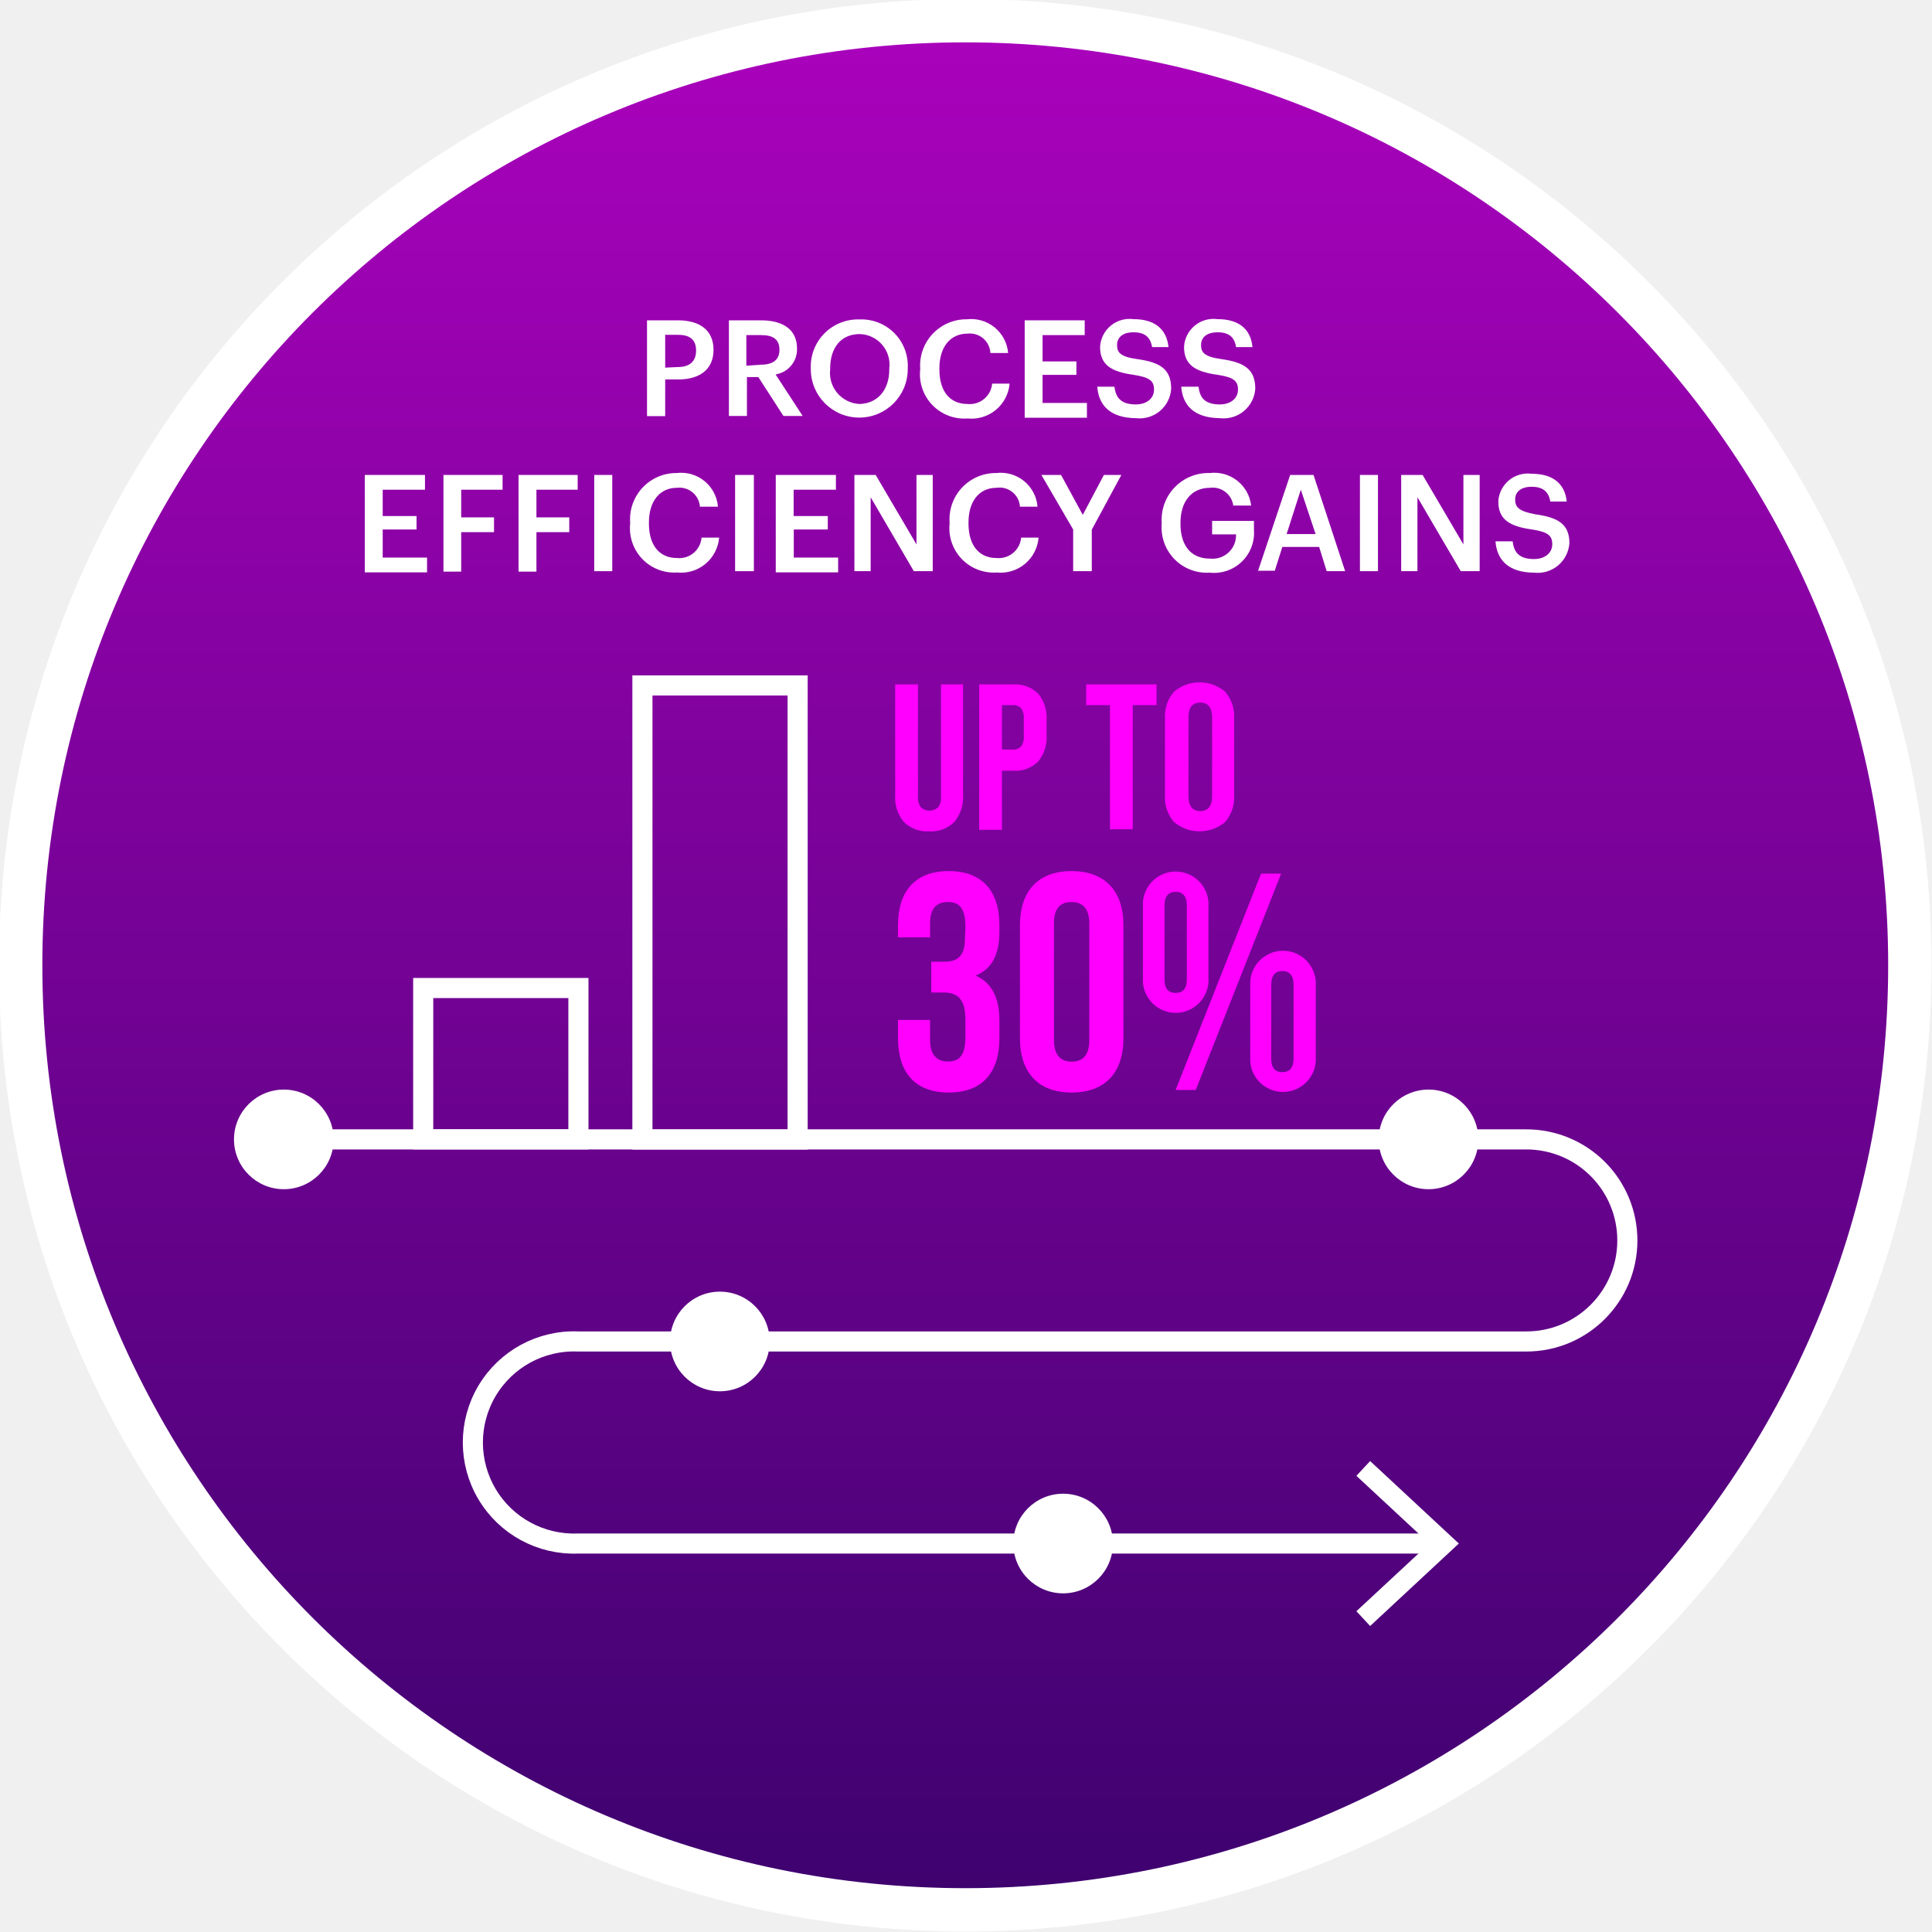
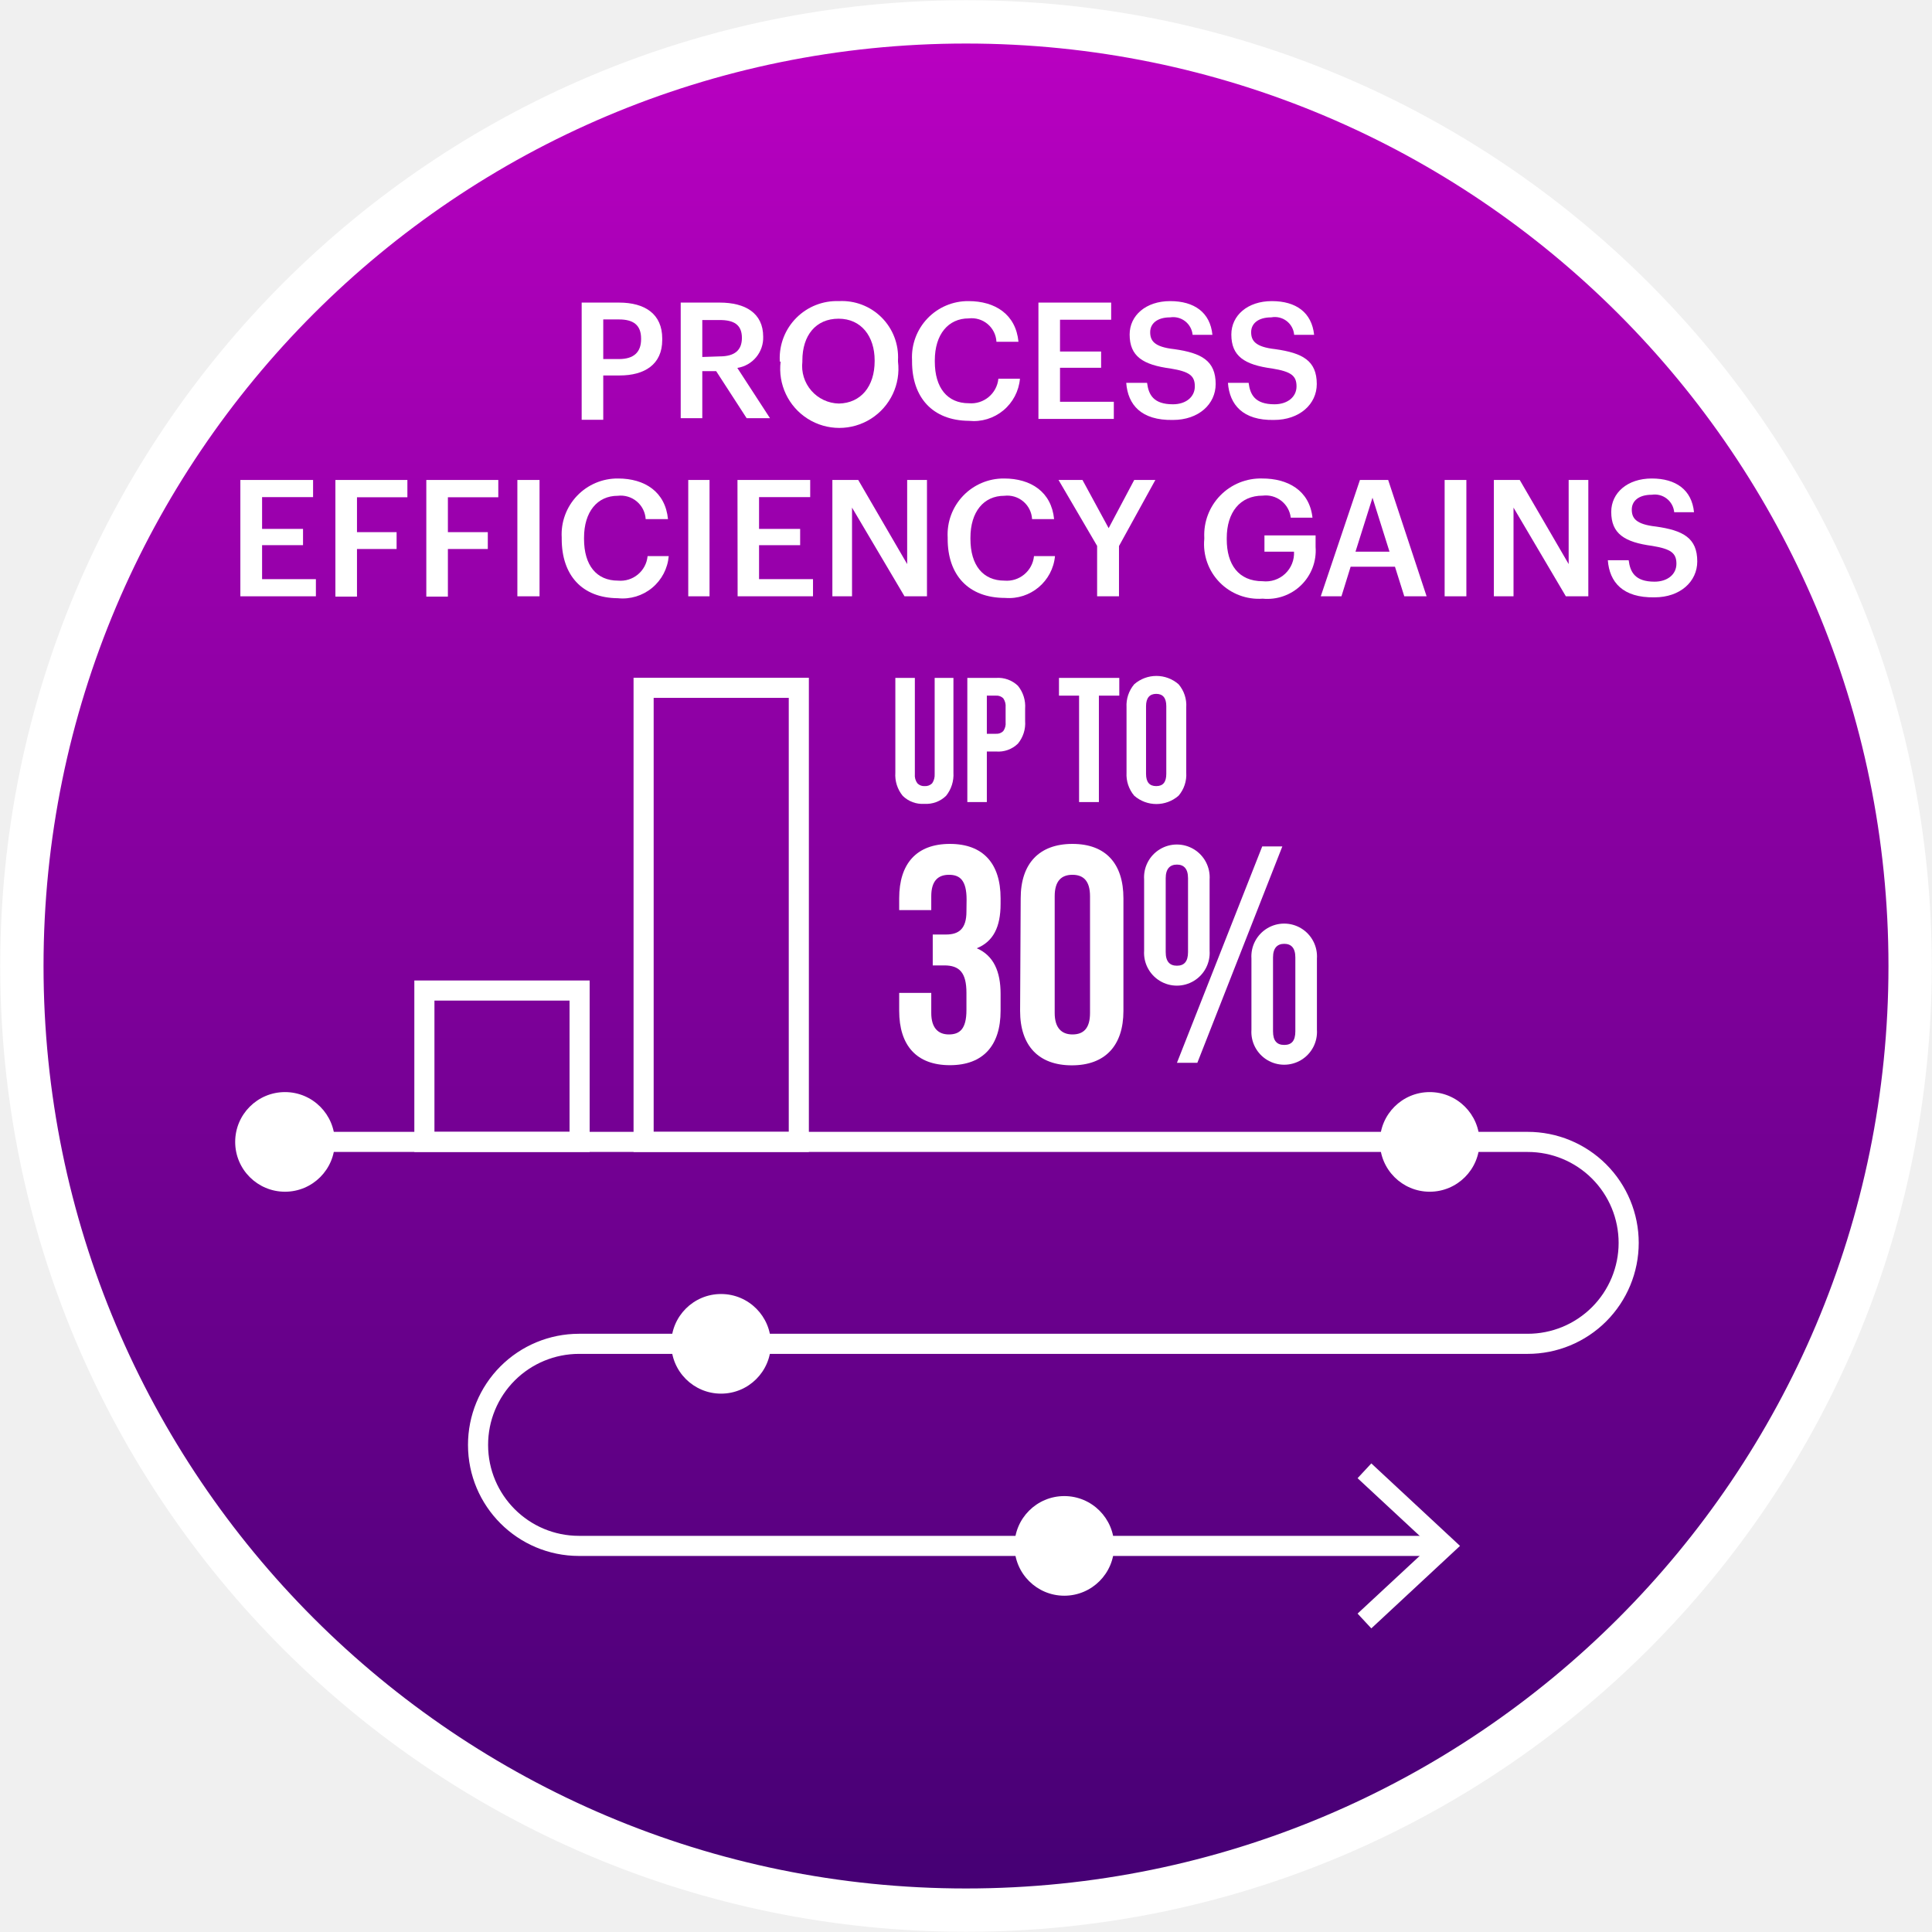
<svg xmlns="http://www.w3.org/2000/svg" width="130.7" height="130.7" viewBox="0 0 130.7 130.7">
  <defs>
-     <linearGradient id="a" x1="65.3" y1="1077.2" x2="65.3" y2="949.4" gradientTransform="translate(0 -948)" gradientUnits="userSpaceOnUse">
-       <stop offset="0" stop-color="#3d026e" />
-       <stop offset="1" stop-color="#aa02bc" />
+     <linearGradient id="a" x1="65.35" y1="129.22" x2="65.35" y2="1.48" gradientUnits="userSpaceOnUse">
+       <stop offset="0" stop-color="#440073" />
+       <stop offset="1" stop-color="#ba00c2" />
    </linearGradient>
  </defs>
-   <circle cx="65.3" cy="65.3" r="63.9" stroke="#fff" stroke-miterlimit="10" stroke-width="2.93" fill="url(#a)" />
-   <path d="M43.77,21.67h2.09c1.46,0,2.41.65,2.41,2v0c0,1.37-1,2-2.38,2H45v2.48H43.77Zm2.09,3.16c.8,0,1.23-.39,1.23-1.11v0c0-.77-.45-1.07-1.23-1.07H45v2.22Z" fill="#fff" />
-   <path d="M49.31,21.67h2.18c1.43,0,2.43.59,2.43,1.91v0a1.72,1.72,0,0,1-1.45,1.75l1.83,2.81H53l-1.7-2.63h-.77v2.63H49.31Zm2.18,3c.81,0,1.24-.34,1.24-1v0c0-.74-.46-1-1.24-1h-1v2.07Z" fill="#fff" />
-   <path d="M54.85,25v-.08a3.19,3.19,0,0,1,3.29-3.31,3.14,3.14,0,0,1,3.27,3.29v.07a3.28,3.28,0,1,1-6.56,0Zm5.31,0v-.07a2.07,2.07,0,0,0-2-2.33c-1.27,0-2,.93-2,2.33V25a2.1,2.1,0,0,0,2,2.33C59.39,27.29,60.16,26.36,60.16,25Z" fill="#fff" />
-   <path d="M62.25,25v-.08a3.13,3.13,0,0,1,3.16-3.32,2.51,2.51,0,0,1,2.79,2.28H67a1.39,1.39,0,0,0-1.55-1.31c-1.15,0-1.9.89-1.9,2.34V25c0,1.46.7,2.33,1.9,2.33a1.52,1.52,0,0,0,1.67-1.38h1.18a2.59,2.59,0,0,1-2.85,2.36A3,3,0,0,1,62.25,25Z" fill="#fff" />
-   <path d="M69.32,21.67h4.06v1H70.53v1.78h2.29v.91H70.53v1.9h3v1H69.32Z" fill="#fff" />
-   <path d="M74.23,26.16h1.16c.09.65.35,1.2,1.45,1.2.72,0,1.23-.4,1.23-1s-.3-.83-1.36-1c-1.55-.21-2.29-.68-2.29-1.9a2,2,0,0,1,2.26-1.87c1.4,0,2.24.64,2.37,1.89H77.94c-.12-.69-.51-1-1.26-1s-1.11.36-1.11.86.21.79,1.34.95c1.53.21,2.32.65,2.32,2a2.14,2.14,0,0,1-2.39,2C75.07,28.27,74.32,27.39,74.23,26.16Z" fill="#fff" />
-   <path d="M79.91,26.16h1.17c.08.65.34,1.2,1.44,1.2.72,0,1.23-.4,1.23-1s-.3-.83-1.35-1c-1.56-.21-2.3-.68-2.3-1.9a2,2,0,0,1,2.27-1.87c1.4,0,2.24.64,2.36,1.89H83.62c-.11-.69-.5-1-1.25-1s-1.12.36-1.12.86.22.79,1.35.95c1.52.21,2.32.65,2.32,2a2.15,2.15,0,0,1-2.4,2C80.75,28.27,80,27.39,79.91,26.16Z" fill="#fff" />
-   <path d="M24.68,32.13h4.07v1H25.89v1.78h2.29v.91H25.89v1.9h3v1H24.68Z" fill="#fff" />
-   <path d="M30,32.13h4v1H31.2V35h2.22V36H31.2v2.67H30Z" fill="#fff" />
-   <path d="M35.08,32.13h4v1H36.29V35h2.22V36H36.29v2.67H35.08Z" fill="#fff" />
-   <path d="M40.2,32.13h1.22v6.51H40.2Z" fill="#fff" />
-   <path d="M42.63,35.43v-.08A3.13,3.13,0,0,1,45.78,32a2.5,2.5,0,0,1,2.79,2.28H47.35A1.39,1.39,0,0,0,45.79,33c-1.14,0-1.89.89-1.89,2.34v.08c0,1.46.7,2.33,1.9,2.33a1.51,1.51,0,0,0,1.66-1.38h1.19a2.59,2.59,0,0,1-2.85,2.36A3,3,0,0,1,42.63,35.43Z" fill="#fff" />
-   <path d="M49.73,32.13H51v6.51H49.73Z" fill="#fff" />
-   <path d="M52.48,32.13h4.07v1H53.69v1.78H56v.91h-2.3v1.9h3v1H52.48Z" fill="#fff" />
-   <path d="M57.8,32.13h1.44L62,36.83v-4.7h1.1v6.51H61.82l-2.92-5v5H57.8Z" fill="#fff" />
-   <path d="M64.24,35.43v-.08A3.13,3.13,0,0,1,67.4,32a2.5,2.5,0,0,1,2.79,2.28H69A1.38,1.38,0,0,0,67.41,33c-1.15,0-1.89.89-1.89,2.34v.08c0,1.46.7,2.33,1.9,2.33a1.52,1.52,0,0,0,1.66-1.38h1.18a2.58,2.58,0,0,1-2.84,2.36A3,3,0,0,1,64.24,35.43Z" fill="#fff" />
-   <path d="M72.6,35.82l-2.15-3.69h1.33l1.47,2.7,1.43-2.7h1.18l-2,3.7v2.81H72.6Z" fill="#fff" />
-   <path d="M78.59,35.43v-.08A3.16,3.16,0,0,1,81.84,32a2.51,2.51,0,0,1,2.8,2.2H83.43A1.4,1.4,0,0,0,81.86,33c-1.27,0-2,.94-2,2.37v.07c0,1.4.65,2.35,2,2.35a1.59,1.59,0,0,0,1.76-1.64H82v-.91h2.83v.6a2.71,2.71,0,0,1-3,2.9A3.06,3.06,0,0,1,78.59,35.43Z" fill="#fff" />
-   <path d="M87.28,32.13h1.58L91,38.64H89.75L89.24,37H86.75l-.51,1.61H85.11Zm-.24,4H89l-1-3Z" fill="#fff" />
-   <path d="M92,32.13h1.22v6.51H92Z" fill="#fff" />
-   <path d="M94.79,32.13h1.45L99,36.83v-4.7h1.1v6.51H98.82l-2.93-5v5h-1.1Z" fill="#fff" />
-   <path d="M101.17,36.62h1.16c.08.65.35,1.2,1.45,1.2.72,0,1.23-.4,1.23-1s-.3-.83-1.36-1c-1.55-.21-2.29-.69-2.29-1.9a2,2,0,0,1,2.26-1.87c1.4,0,2.24.64,2.37,1.88h-1.11c-.12-.68-.51-1-1.26-1s-1.12.36-1.12.86.22.79,1.35,1c1.53.21,2.32.65,2.32,1.95a2.15,2.15,0,0,1-2.39,2C102,38.73,101.26,37.84,101.17,36.62Z" fill="#fff" />
-   <rect x="28.63" y="66.84" width="10.5" height="10.24" fill="none" stroke="#fff" stroke-miterlimit="10" stroke-width="1.36" />
-   <path d="M19.2,77.08h84.06a6.83,6.83,0,0,1,6.83,6.84h0a6.83,6.83,0,0,1-6.83,6.83H39.09a6.84,6.84,0,1,0,0,13.67H97.21" fill="none" stroke="#fff" stroke-miterlimit="10" stroke-width="1.36" />
-   <polygon points="92.69 110 91.76 109 96.69 104.42 91.76 99.84 92.69 98.84 98.69 104.42 92.69 110" fill="#fff" />
-   <circle cx="19.2" cy="77.08" r="3.37" fill="#fff" />
-   <circle cx="96.64" cy="77.08" r="3.37" fill="#fff" />
-   <circle cx="71.92" cy="104.42" r="3.37" fill="#fff" />
-   <circle cx="48.7" cy="90.75" r="3.37" fill="#fff" />
-   <rect x="43.46" y="46.37" width="10.5" height="30.72" fill="none" stroke="#fff" stroke-miterlimit="10" stroke-width="1.36" />
-   <path d="M61.14,55.6a2.58,2.58,0,0,1-.58-1.82V46.3H62.1v7.59a1.06,1.06,0,0,0,.2.73.87.87,0,0,0,1.16,0,1.06,1.06,0,0,0,.2-.73V46.3h1.49v7.48a2.59,2.59,0,0,1-.59,1.82,2.19,2.19,0,0,1-1.71.64A2.22,2.22,0,0,1,61.14,55.6Z" fill="#f0f" />
-   <path d="M66.24,46.3h2.27a2.25,2.25,0,0,1,1.72.62,2.56,2.56,0,0,1,.57,1.8v1a2.56,2.56,0,0,1-.57,1.8,2.21,2.21,0,0,1-1.72.62h-.73v4H66.24Zm2.27,4.41a.74.74,0,0,0,.57-.21,1.1,1.1,0,0,0,.18-.71V48.62a1.1,1.1,0,0,0-.18-.71.74.74,0,0,0-.57-.21h-.73v3Z" fill="#f0f" />
-   <path d="M75.09,47.7H73.48V46.3h4.76v1.4H76.63v8.4H75.09Z" fill="#f0f" />
-   <path d="M79.41,55.6a2.58,2.58,0,0,1-.6-1.82V48.62a2.58,2.58,0,0,1,.6-1.82,2.69,2.69,0,0,1,3.48,0,2.58,2.58,0,0,1,.6,1.82v5.16a2.58,2.58,0,0,1-.6,1.82,2.69,2.69,0,0,1-3.48,0ZM82,53.87V48.53c0-.65-.27-1-.8-1s-.8.32-.8,1v5.34c0,.65.27,1,.8,1S82,54.52,82,53.87Z" fill="#f0f" />
-   <path d="M65.31,62.69c0-1.31-.46-1.67-1.19-1.67s-1.2.4-1.2,1.44v.95H60.75v-.8c0-2.34,1.17-3.68,3.43-3.68s3.43,1.34,3.43,3.68V63c0,1.57-.5,2.55-1.61,3,1.15.5,1.61,1.59,1.61,3.08v1.15c0,2.34-1.17,3.68-3.43,3.68s-3.43-1.34-3.43-3.68V69h2.17v1.36c0,1,.46,1.45,1.2,1.45s1.19-.36,1.19-1.66V69c0-1.36-.46-1.86-1.51-1.86H63V65.06h.9c.86,0,1.38-.38,1.38-1.55Z" fill="#f0f" />
-   <path d="M69,62.61c0-2.34,1.23-3.68,3.49-3.68S76,60.27,76,62.61v7.62c0,2.34-1.24,3.68-3.5,3.68S69,72.57,69,70.23Zm2.3,7.76c0,1,.46,1.45,1.19,1.45s1.2-.4,1.2-1.45V62.46c0-1-.46-1.44-1.2-1.44s-1.19.4-1.19,1.44Z" fill="#f0f" />
-   <path d="M77.32,61.33a2.22,2.22,0,1,1,4.43,0v4.82a2.22,2.22,0,1,1-4.43,0Zm1.46,4.92c0,.65.27.92.75.92s.76-.27.76-.92v-5c0-.65-.3-.92-.76-.92s-.75.27-.75.92Zm6.53-7.15h1.36L80.89,73.74H79.53Zm-.73,7.59a2.22,2.22,0,1,1,4.43,0V71.5a2.22,2.22,0,1,1-4.43,0ZM86,71.61c0,.64.27.92.75.92s.76-.28.76-.92v-5c0-.65-.3-.92-.76-.92s-.75.27-.75.92Z" fill="#f0f" />
+   <circle cx="65.35" cy="65.35" r="63.87" stroke="#fff" stroke-miterlimit="10" stroke-width="2.93" fill="url(#a)" />
+   <path d="M39.35,20.47h2.53c1.76,0,2.92.78,2.92,2.43V23c0,1.66-1.2,2.4-2.88,2.4H40.81v3H39.35Zm2.53,3.82c1,0,1.49-.47,1.49-1.34V22.9c0-.93-.55-1.29-1.49-1.29H40.81v2.68Z" fill="#fff" />
+   <path d="M46.05,20.47h2.64c1.73,0,2.94.71,2.94,2.31v0a2.07,2.07,0,0,1-1.75,2.11l2.21,3.4H50.51l-2.06-3.18h-.94v3.18H46.05Zm2.64,3.64c1,0,1.5-.41,1.5-1.25v0c0-.91-.56-1.21-1.5-1.21H47.51v2.5Z" fill="#fff" />
+   <path d="M52.75,24.46v-.09a3.86,3.86,0,0,1,4-4,3.8,3.8,0,0,1,4,4v.09a4,4,0,1,1-7.94,0Zm6.42,0v-.08c0-1.62-.9-2.82-2.44-2.82s-2.45,1.13-2.45,2.83v.08a2.54,2.54,0,0,0,2.47,2.83C58.24,27.27,59.17,26.14,59.17,24.43Z" fill="#fff" />
+   <path d="M61.7,24.46v-.09a3.79,3.79,0,0,1,3.82-4c1.81,0,3.2.9,3.38,2.75H67.41a1.68,1.68,0,0,0-1.88-1.58c-1.38,0-2.29,1.08-2.29,2.84v.08c0,1.78.85,2.82,2.3,2.82a1.85,1.85,0,0,0,2-1.66H69a3.14,3.14,0,0,1-3.45,2.85C63.08,28.45,61.7,26.88,61.7,24.46Z" fill="#fff" />
+   <path d="M70.25,20.47h4.92v1.16H71.71v2.15h2.78v1.1H71.71v2.3h3.64v1.16h-5.1Z" fill="#fff" />
+   <path d="M76.19,25.9H77.6c.1.79.42,1.45,1.75,1.45.87,0,1.48-.49,1.48-1.21s-.36-1-1.64-1.21c-1.88-.25-2.77-.83-2.77-2.3,0-1.29,1.1-2.26,2.74-2.26s2.71.77,2.86,2.28H80.68a1.32,1.32,0,0,0-1.52-1.18c-.89,0-1.35.43-1.35,1s.26,1,1.63,1.15c1.84.26,2.8.78,2.8,2.36,0,1.36-1.15,2.43-2.89,2.43C77.2,28.45,76.3,27.38,76.19,25.9Z" fill="#fff" />
+   <path d="M83.07,25.9h1.4c.1.79.42,1.45,1.75,1.45.87,0,1.49-.49,1.49-1.21s-.36-1-1.64-1.21c-1.88-.25-2.77-.83-2.77-2.3,0-1.29,1.1-2.26,2.74-2.26s2.7.77,2.86,2.28H87.55A1.31,1.31,0,0,0,86,21.47c-.9,0-1.36.43-1.36,1s.27,1,1.63,1.15c1.85.26,2.81.78,2.81,2.36,0,1.36-1.16,2.43-2.9,2.43C84.08,28.45,83.18,27.38,83.07,25.9Z" fill="#fff" />
+   <path d="M16.26,32.47h4.92v1.16H17.73v2.15H20.5v1.1H17.73v2.3h3.64v1.16H16.26Z" fill="#fff" />
+   <path d="M22.69,32.47h4.87v1.17H24.15V36h2.68v1.14H24.15v3.22H22.69Z" fill="#fff" />
+   <path d="M28.84,32.47h4.87v1.17H30.3V36H33v1.14H30.3v3.22H28.84Z" fill="#fff" />
+   <path d="M35,32.47H36.5v7.87H35Z" fill="#fff" />
+   <path d="M38,36.46v-.09a3.78,3.78,0,0,1,3.81-4c1.81,0,3.2.9,3.38,2.75H43.68a1.69,1.69,0,0,0-1.89-1.58c-1.38,0-2.28,1.08-2.28,2.84v.08c0,1.78.84,2.82,2.3,2.82a1.84,1.84,0,0,0,2-1.66h1.43a3.13,3.13,0,0,1-3.44,2.85C39.34,40.45,38,38.88,38,36.46Z" fill="#fff" />
+   <path d="M46.56,32.47H48v7.87H46.56Z" fill="#fff" />
+   <path d="M49.89,32.47h4.92v1.16H51.35v2.15h2.78v1.1H51.35v2.3H55v1.16h-5.1Z" fill="#fff" />
+   <path d="M56.31,32.47h1.75l3.31,5.69V32.47h1.34v7.87H61.19l-3.55-6v6H56.31Z" fill="#fff" />
+   <path d="M64.11,36.46v-.09a3.79,3.79,0,0,1,3.82-4c1.8,0,3.2.9,3.38,2.75H69.82a1.68,1.68,0,0,0-1.88-1.58c-1.39,0-2.29,1.08-2.29,2.84v.08c0,1.78.85,2.82,2.3,2.82a1.85,1.85,0,0,0,2-1.66h1.42A3.13,3.13,0,0,1,68,40.45C65.49,40.45,64.11,38.88,64.11,36.46Z" fill="#fff" />
+   <path d="M74.22,36.93l-2.61-4.46h1.62L75,35.73l1.73-3.26h1.43L75.7,36.94v3.4H74.22Z" fill="#fff" />
+   <path d="M81.47,36.46v-.09a3.82,3.82,0,0,1,3.93-4c1.68,0,3.18.77,3.39,2.65H87.32a1.7,1.7,0,0,0-1.9-1.49c-1.54,0-2.43,1.14-2.43,2.87v.09c0,1.68.78,2.83,2.43,2.83a1.91,1.91,0,0,0,2.12-2h-2v-1.1H89V37a3.27,3.27,0,0,1-3.58,3.5A3.7,3.7,0,0,1,81.47,36.46Z" fill="#fff" />
+   <path d="M92,32.47h1.91l2.6,7.87H95l-.63-2h-3l-.62,2H89.35Zm-.3,4.85H94l-1.15-3.65Z" fill="#fff" />
+   <path d="M97.73,32.47H99.2v7.87H97.73Z" fill="#fff" />
+   <path d="M101.06,32.47h1.75l3.31,5.69V32.47h1.33v7.87h-1.52l-3.54-6v6h-1.33Z" fill="#fff" />
+   <path d="M108.77,37.9h1.41c.1.79.42,1.45,1.75,1.45.87,0,1.48-.49,1.48-1.21s-.36-1-1.63-1.21c-1.89-.25-2.78-.83-2.78-2.3,0-1.29,1.1-2.26,2.74-2.26s2.71.77,2.86,2.28h-1.34a1.32,1.32,0,0,0-1.52-1.18c-.89,0-1.35.43-1.35,1s.26,1,1.63,1.15c1.85.26,2.8.78,2.8,2.36,0,1.36-1.15,2.43-2.89,2.43C109.78,40.45,108.88,39.38,108.77,37.9Z" fill="#fff" />
+   <rect x="28.71" y="67.01" width="10.5" height="10.24" fill="none" stroke="#fff" stroke-miterlimit="10" stroke-width="1.36" />
+   <path d="M19.28,77.25h84.06a6.83,6.83,0,0,1,6.84,6.83h0a6.83,6.83,0,0,1-6.84,6.83H39.17a6.83,6.83,0,0,0-6.83,6.84h0a6.83,6.83,0,0,0,6.83,6.83H97.29" fill="none" stroke="#fff" stroke-miterlimit="10" stroke-width="1.36" />
+   <polygon points="92.77 110.16 91.84 109.16 96.77 104.58 91.84 100 92.77 99 98.77 104.58 92.77 110.16" fill="#fff" />
+   <circle cx="19.28" cy="77.25" r="3.37" fill="#fff" />
+   <circle cx="96.72" cy="77.25" r="3.37" fill="#fff" />
+   <circle cx="72" cy="104.58" r="3.37" fill="#fff" />
+   <circle cx="48.78" cy="90.91" r="3.37" fill="#fff" />
+   <rect x="43.54" y="46.53" width="10.5" height="30.72" fill="none" stroke="#fff" stroke-miterlimit="10" stroke-width="1.36" />
+   <path d="M61.07,53.84a2.23,2.23,0,0,1-.5-1.57V45.86h1.32v6.51a.9.9,0,0,0,.17.62.63.63,0,0,0,.5.19.65.65,0,0,0,.5-.19,1,1,0,0,0,.17-.62V45.86H64.5v6.41a2.28,2.28,0,0,1-.5,1.57,1.93,1.93,0,0,1-1.47.54A1.9,1.9,0,0,1,61.07,53.84Z" fill="#fff" />
+   <path d="M65.44,45.86h1.94a1.94,1.94,0,0,1,1.48.53,2.19,2.19,0,0,1,.49,1.55v.83a2.16,2.16,0,0,1-.49,1.54,1.9,1.9,0,0,1-1.48.53h-.62v3.42H65.44Zm1.94,3.78a.63.63,0,0,0,.49-.18.89.89,0,0,0,.16-.61v-1a.91.91,0,0,0-.16-.61.63.63,0,0,0-.49-.18h-.62v2.58Z" fill="#fff" />
+   <path d="M73,47.06H71.64v-1.2h4.08v1.2H74.34v7.2H73Z" fill="#fff" />
+   <path d="M76.73,53.83a2.22,2.22,0,0,1-.52-1.56V47.85a2.22,2.22,0,0,1,.52-1.56,2.28,2.28,0,0,1,3,0,2.18,2.18,0,0,1,.52,1.56v4.42a2.18,2.18,0,0,1-.52,1.56,2.28,2.28,0,0,1-3,0Zm2.17-1.48V47.77c0-.55-.23-.83-.68-.83s-.69.28-.69.83v4.58c0,.56.23.83.69.83S78.9,52.91,78.9,52.35Z" fill="#fff" />
+   <path d="M65.39,60.86c0-1.32-.46-1.68-1.19-1.68S63,59.58,63,60.63v.94H60.83v-.8c0-2.34,1.17-3.68,3.43-3.68s3.43,1.34,3.43,3.68v.38c0,1.57-.5,2.55-1.61,3,1.15.5,1.61,1.59,1.61,3.08v1.15c0,2.34-1.17,3.68-3.43,3.68s-3.43-1.34-3.43-3.68V67.17H63v1.36c0,1,.46,1.45,1.19,1.45s1.19-.36,1.19-1.65V67.17c0-1.36-.46-1.86-1.5-1.86h-.78V63.22H64c.86,0,1.38-.38,1.38-1.55Z" fill="#fff" />
+   <path d="M69.05,60.77c0-2.34,1.24-3.68,3.5-3.68S76,58.43,76,60.77v7.62c0,2.34-1.23,3.68-3.49,3.68s-3.5-1.34-3.5-3.68Zm2.3,7.76c0,1,.46,1.45,1.2,1.45s1.19-.4,1.19-1.45v-7.9c0-1.05-.46-1.45-1.19-1.45s-1.2.4-1.2,1.45Z" fill="#fff" />
+   <path d="M77.4,59.5a2.22,2.22,0,1,1,4.43,0v4.81a2.22,2.22,0,1,1-4.43,0Zm1.46,4.91c0,.65.28.92.76.92s.75-.27.75-.92v-5c0-.65-.29-.92-.75-.92s-.76.27-.76.92Zm6.53-7.15h1.36L81,71.9H79.62Zm-.73,7.59a2.22,2.22,0,1,1,4.43,0v4.81a2.22,2.22,0,1,1-4.43,0Zm1.46,4.92c0,.65.27.92.76.92s.75-.27.75-.92v-5c0-.65-.29-.92-.75-.92s-.76.27-.76.92Z" fill="#fff" />
</svg>
